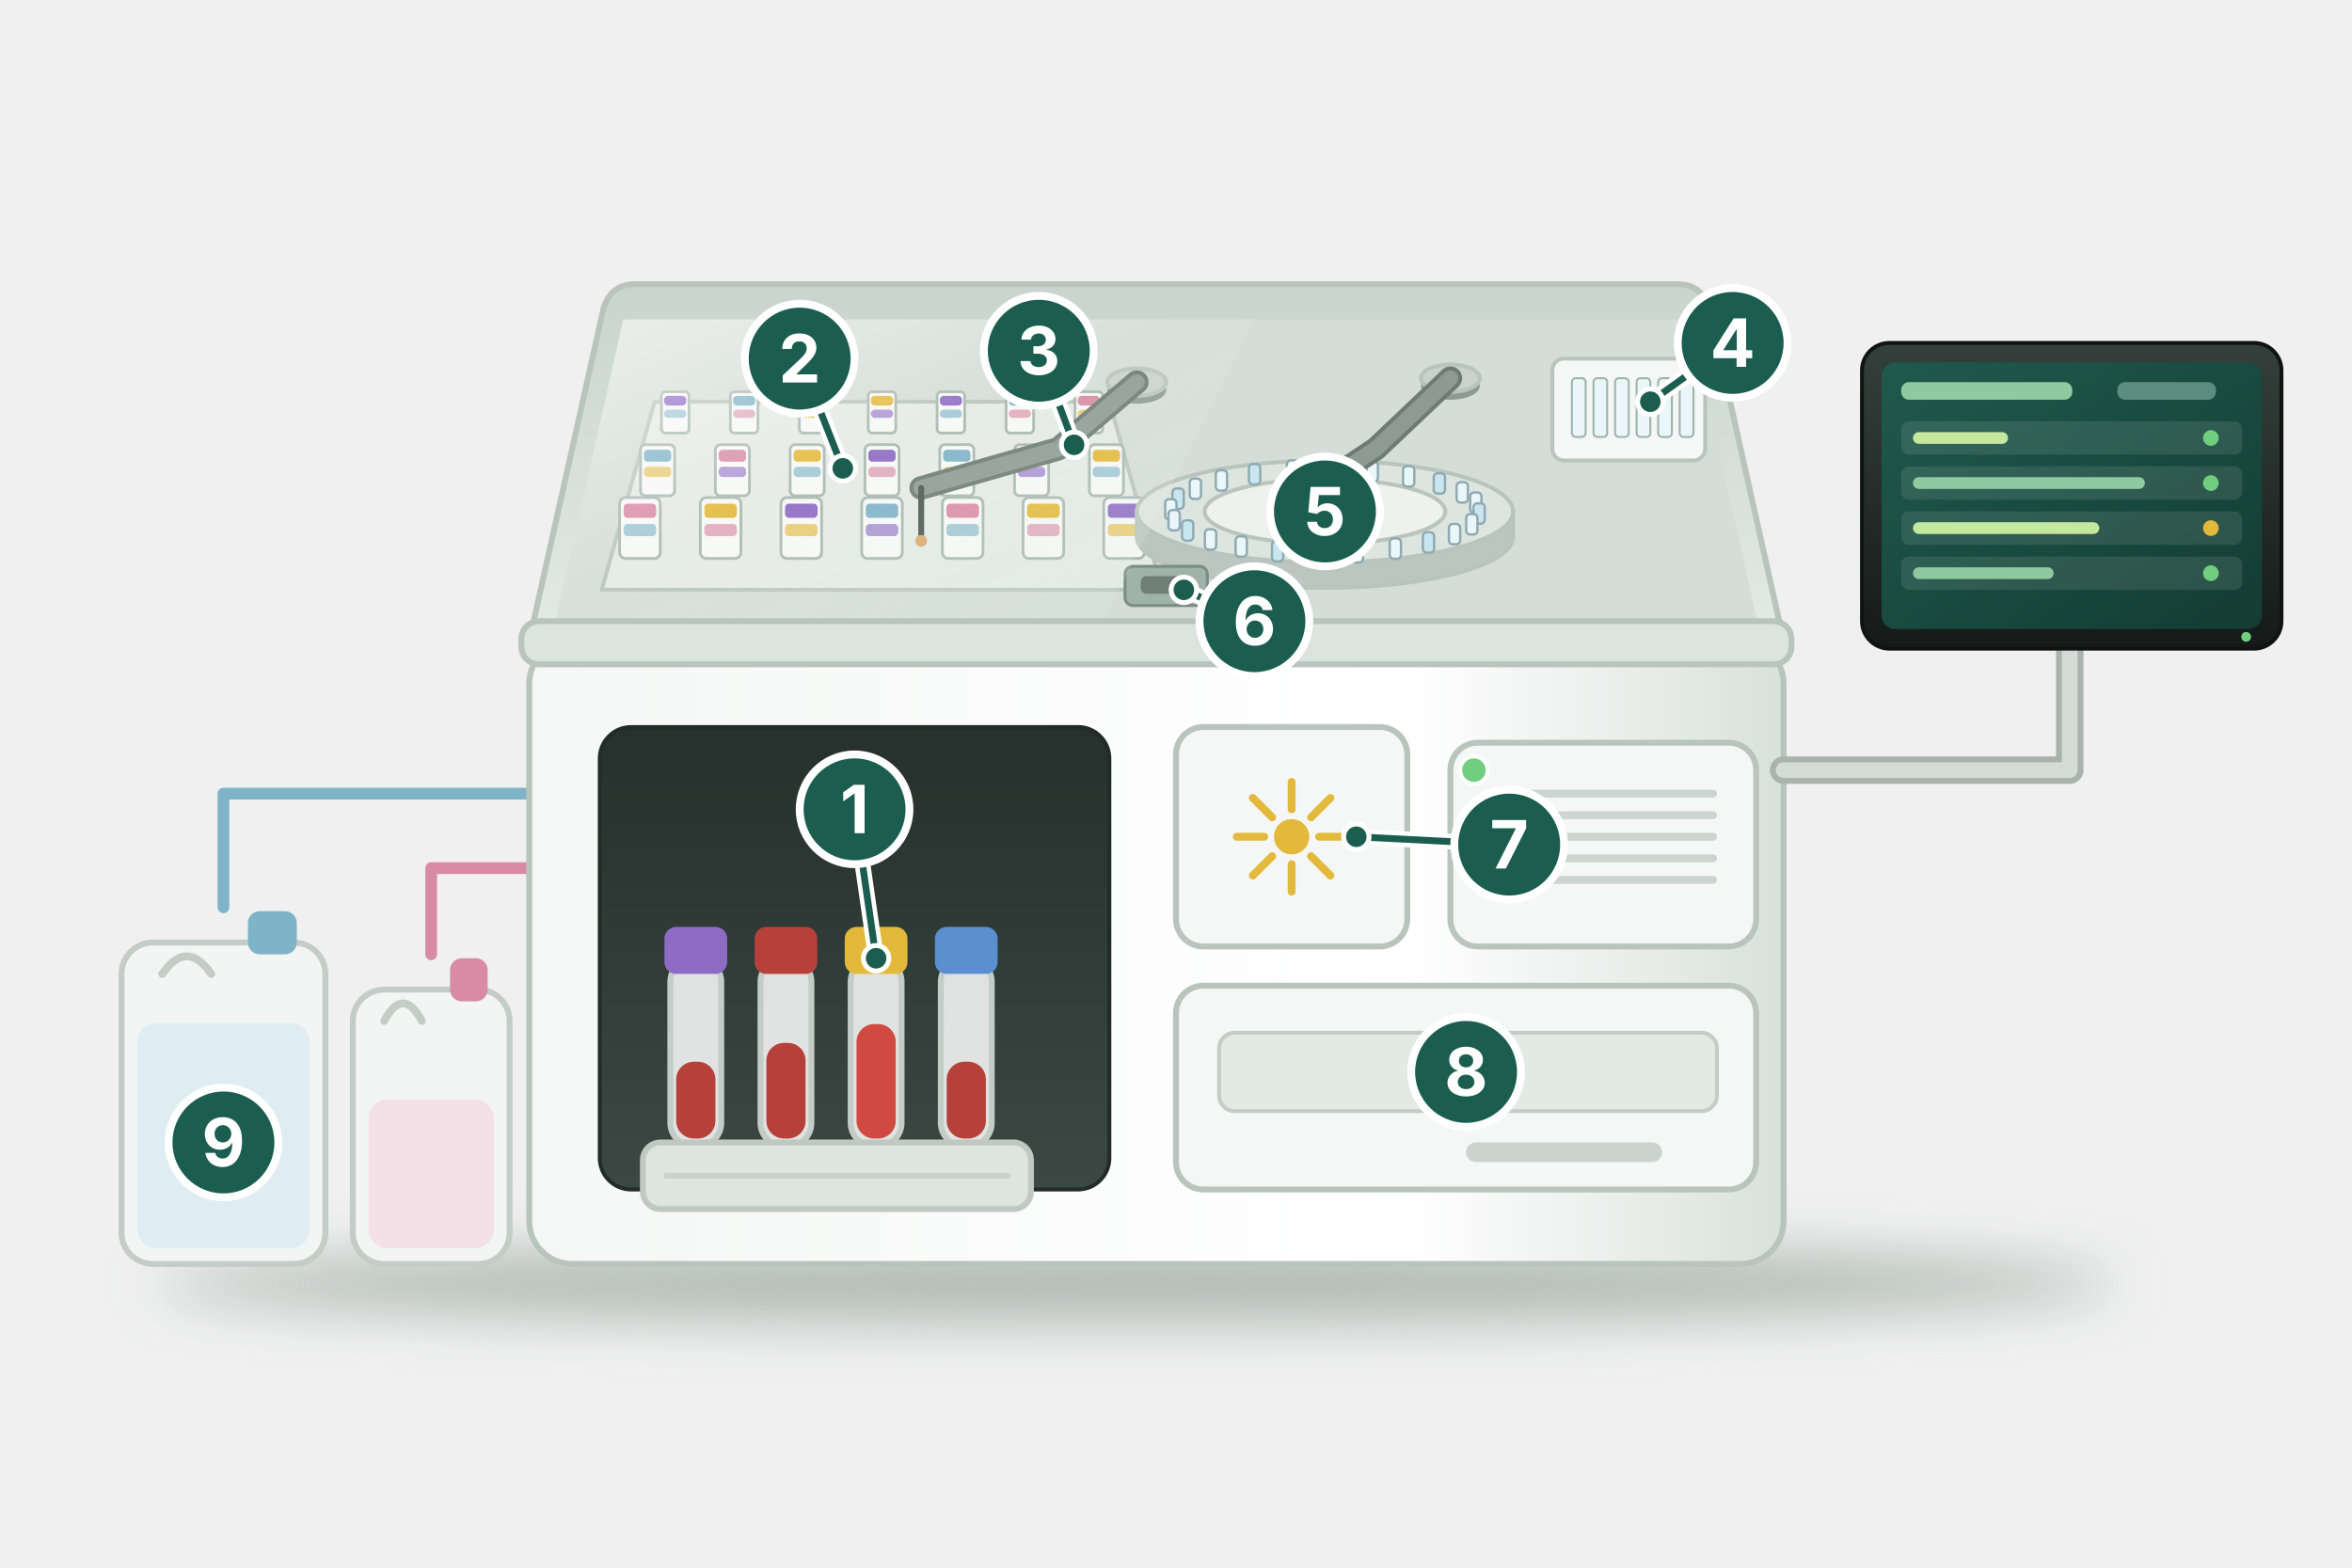
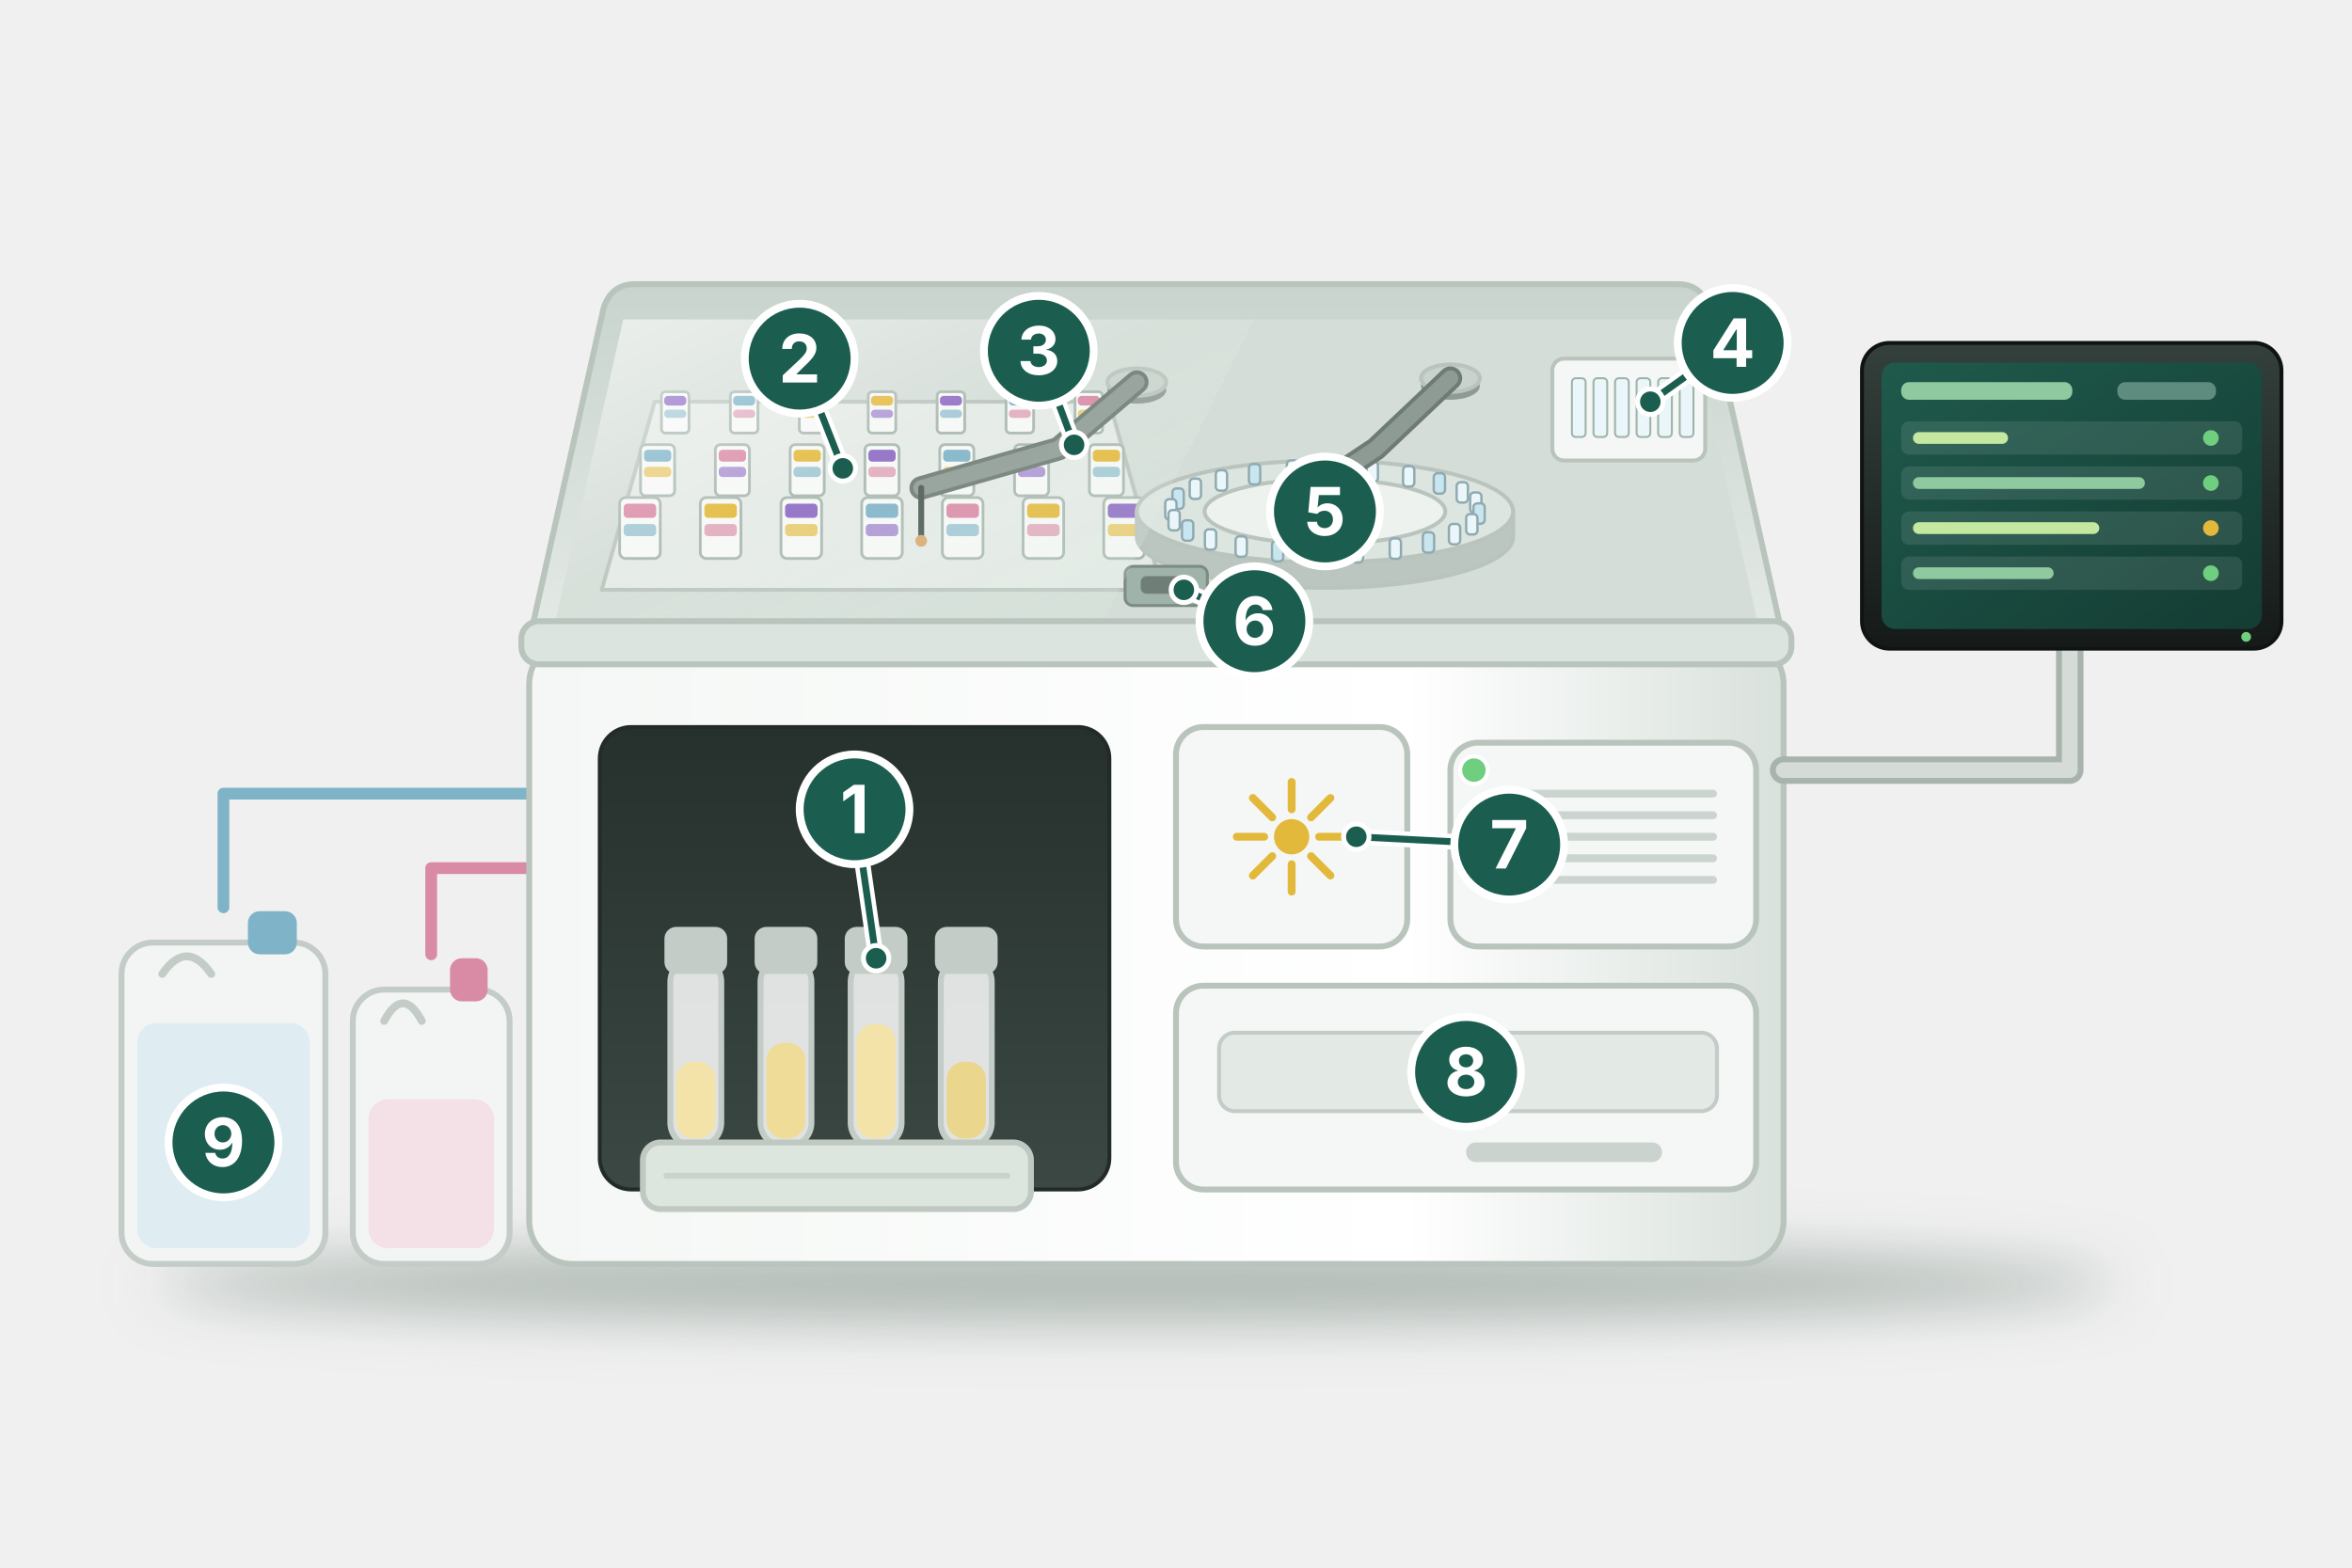
<svg xmlns="http://www.w3.org/2000/svg" viewBox="0 0 1200 800" width="1200" height="800">
  <defs>
    <linearGradient id="body" x1="0" y1="0" x2="0" y2="1">
      <stop offset="0" stop-color="#FFFFFF" />
      <stop offset="1" stop-color="#E1E7E3" />
    </linearGradient>
    <linearGradient id="bodyH" x1="0" y1="0" x2="1" y2="0">
      <stop offset="0" stop-color="#F4F7F5" />
      <stop offset="0.7" stop-color="#FFFFFF" />
      <stop offset="1" stop-color="#D9E1DC" />
    </linearGradient>
    <linearGradient id="topP" x1="0" y1="0" x2="0" y2="1">
      <stop offset="0" stop-color="#EEF2EF" />
      <stop offset="1" stop-color="#D7DFDA" />
    </linearGradient>
    <linearGradient id="deck" x1="0" y1="0" x2="0" y2="1">
      <stop offset="0" stop-color="#C9D4CE" />
      <stop offset="1" stop-color="#E4EAE6" />
    </linearGradient>
    <linearGradient id="screen" x1="0" y1="0" x2="1" y2="1">
      <stop offset="0" stop-color="#1F5A4C" />
      <stop offset="1" stop-color="#143C33" />
    </linearGradient>
    <linearGradient id="dark" x1="0" y1="0" x2="0" y2="1">
      <stop offset="0" stop-color="#34403B" />
      <stop offset="1" stop-color="#151A18" />
    </linearGradient>
    <linearGradient id="niche" x1="0" y1="0" x2="0" y2="1">
      <stop offset="0" stop-color="#26302C" />
      <stop offset="1" stop-color="#3B4843" />
    </linearGradient>
    <linearGradient id="metal" x1="0" y1="0" x2="0" y2="1">
      <stop offset="0" stop-color="#E4E9E6" />
      <stop offset="1" stop-color="#A9B4AE" />
    </linearGradient>
    <linearGradient id="glass" x1="0" y1="0" x2="1" y2="1">
      <stop offset="0" stop-color="#FFFFFF" stop-opacity="0.55" />
      <stop offset="0.45" stop-color="#FFFFFF" stop-opacity="0.08" />
      <stop offset="1" stop-color="#CFE9D9" stop-opacity="0.25" />
    </linearGradient>
    <linearGradient id="liquid" x1="0" y1="0" x2="0" y2="1">
      <stop offset="0" stop-color="#F0D36B" />
      <stop offset="1" stop-color="#E0B73A" />
    </linearGradient>
    <filter id="soft" filterUnits="userSpaceOnUse" x="0" y="0" width="1200" height="800">
      <feGaussianBlur stdDeviation="14" />
    </filter>
  </defs>
  <g transform="translate(0,-57) scale(1)">
    <ellipse cx="580" cy="712" rx="500" ry="20" fill="#6F8479" opacity="0.5" filter="url(#soft)" />
    <path d="M114 520 V 462 H 280" fill="none" stroke="#7FB3C8" stroke-width="6" stroke-linecap="round" stroke-linejoin="round" />
    <path d="M220 544 V 500 H 280" fill="none" stroke="#D98BA6" stroke-width="6" stroke-linecap="round" stroke-linejoin="round" />
    <rect x="62" y="538" width="104" height="164" rx="16" fill="#F2F5F3" stroke="#C3CCC6" stroke-width="3" />
    <rect x="70" y="579" width="88" height="115" rx="10" fill="#DCEBF2" opacity="0.85" />
    <rect x="126.48" y="522" width="24.96" height="22" rx="6" fill="#7FB3C8" />
    <path d="M82.8 554 q12.48 -18 24.96 0" fill="none" stroke="#C3CCC6" stroke-width="4" stroke-linecap="round" stroke-linejoin="round" />
    <rect x="180" y="562" width="80" height="140" rx="16" fill="#F2F5F3" stroke="#C3CCC6" stroke-width="3" />
    <rect x="188" y="618" width="64" height="76" rx="10" fill="#F5DCE5" opacity="0.85" />
    <rect x="229.6" y="546" width="19.2" height="22" rx="6" fill="#D98BA6" />
    <path d="M196 578 q9.6 -18 19.2 0" fill="none" stroke="#C3CCC6" stroke-width="4" stroke-linecap="round" stroke-linejoin="round" />
    <rect x="270" y="384" width="640" height="318" rx="22" fill="url(#bodyH)" stroke="#B9C4BD" stroke-width="3" />
    <path d="M270 384 L308 214 Q312 202 324 202 H856 Q868 202 872 214 L910 384 Z" fill="url(#deck)" stroke="#B9C4BD" stroke-width="3" stroke-linecap="round" stroke-linejoin="round" />
    <clipPath id="dc">
      <path d="M282 380 L318 220 H862 L898 380 Z" />
    </clipPath>
    <g clip-path="url(#dc)">
      <rect x="270" y="214" width="640" height="170" rx="0" fill="#D4DDD7" />
      <path d="M307 358 L334 262 H566 L593 358 Z" fill="#E4EAE6" stroke="#B9C4BD" stroke-width="2" stroke-linecap="round" stroke-linejoin="round" />
      <rect x="337.467" y="256.9" width="14.067" height="21.1" rx="2.11" fill="#F6F8F6" stroke="#A9B8AF" stroke-width="1.4" />
      <rect x="338.873" y="259.01" width="11.253" height="4.923" rx="2" fill="#8E6CC4" />
      <rect x="338.873" y="266.043" width="11.253" height="4.22" rx="2" fill="#7FB3C8" opacity="0.7" />
      <rect x="372.633" y="256.9" width="14.067" height="21.1" rx="2.11" fill="#F6F8F6" stroke="#A9B8AF" stroke-width="1.4" />
      <rect x="374.04" y="259.01" width="11.253" height="4.923" rx="2" fill="#7FB3C8" />
      <rect x="374.04" y="266.043" width="11.253" height="4.22" rx="2" fill="#D98BA6" opacity="0.7" />
      <rect x="407.8" y="256.9" width="14.067" height="21.1" rx="2.11" fill="#F6F8F6" stroke="#A9B8AF" stroke-width="1.4" />
      <rect x="409.207" y="259.01" width="11.253" height="4.923" rx="2" fill="#D98BA6" />
      <rect x="409.207" y="266.043" width="11.253" height="4.22" rx="2" fill="#E3B93C" opacity="0.7" />
      <rect x="442.967" y="256.9" width="14.067" height="21.1" rx="2.11" fill="#F6F8F6" stroke="#A9B8AF" stroke-width="1.4" />
      <rect x="444.373" y="259.01" width="11.253" height="4.923" rx="2" fill="#E3B93C" />
      <rect x="444.373" y="266.043" width="11.253" height="4.22" rx="2" fill="#8E6CC4" opacity="0.7" />
      <rect x="478.133" y="256.9" width="14.067" height="21.1" rx="2.11" fill="#F6F8F6" stroke="#A9B8AF" stroke-width="1.4" />
      <rect x="479.54" y="259.01" width="11.253" height="4.923" rx="2" fill="#8E6CC4" />
      <rect x="479.54" y="266.043" width="11.253" height="4.22" rx="2" fill="#7FB3C8" opacity="0.7" />
      <rect x="513.3" y="256.9" width="14.067" height="21.1" rx="2.11" fill="#F6F8F6" stroke="#A9B8AF" stroke-width="1.4" />
      <rect x="514.707" y="259.01" width="11.253" height="4.923" rx="2" fill="#7FB3C8" />
      <rect x="514.707" y="266.043" width="11.253" height="4.22" rx="2" fill="#D98BA6" opacity="0.7" />
      <rect x="548.467" y="256.9" width="14.067" height="21.1" rx="2.11" fill="#F6F8F6" stroke="#A9B8AF" stroke-width="1.4" />
      <rect x="549.873" y="259.01" width="11.253" height="4.923" rx="2" fill="#D98BA6" />
      <rect x="549.873" y="266.043" width="11.253" height="4.22" rx="2" fill="#E3B93C" opacity="0.7" />
      <rect x="326.8" y="283.9" width="17.4" height="26.1" rx="2.61" fill="#F6F8F6" stroke="#A9B8AF" stroke-width="1.4" />
      <rect x="328.54" y="286.51" width="13.92" height="6.09" rx="2" fill="#7FB3C8" />
      <rect x="328.54" y="295.21" width="13.92" height="5.22" rx="2" fill="#E3B93C" opacity="0.7" />
      <rect x="364.967" y="283.9" width="17.4" height="26.1" rx="2.61" fill="#F6F8F6" stroke="#A9B8AF" stroke-width="1.4" />
      <rect x="366.707" y="286.51" width="13.92" height="6.09" rx="2" fill="#D98BA6" />
      <rect x="366.707" y="295.21" width="13.92" height="5.22" rx="2" fill="#8E6CC4" opacity="0.7" />
      <rect x="403.133" y="283.9" width="17.4" height="26.1" rx="2.61" fill="#F6F8F6" stroke="#A9B8AF" stroke-width="1.4" />
      <rect x="404.873" y="286.51" width="13.92" height="6.09" rx="2" fill="#E3B93C" />
      <rect x="404.873" y="295.21" width="13.92" height="5.22" rx="2" fill="#7FB3C8" opacity="0.7" />
      <rect x="441.3" y="283.9" width="17.4" height="26.1" rx="2.61" fill="#F6F8F6" stroke="#A9B8AF" stroke-width="1.4" />
      <rect x="443.04" y="286.51" width="13.92" height="6.09" rx="2" fill="#8E6CC4" />
      <rect x="443.04" y="295.21" width="13.92" height="5.22" rx="2" fill="#D98BA6" opacity="0.7" />
      <rect x="479.467" y="283.9" width="17.4" height="26.1" rx="2.61" fill="#F6F8F6" stroke="#A9B8AF" stroke-width="1.4" />
      <rect x="481.207" y="286.51" width="13.92" height="6.09" rx="2" fill="#7FB3C8" />
      <rect x="481.207" y="295.21" width="13.92" height="5.22" rx="2" fill="#E3B93C" opacity="0.7" />
      <rect x="517.633" y="283.9" width="17.4" height="26.1" rx="2.61" fill="#F6F8F6" stroke="#A9B8AF" stroke-width="1.4" />
      <rect x="519.373" y="286.51" width="13.92" height="6.09" rx="2" fill="#D98BA6" />
      <rect x="519.373" y="295.21" width="13.92" height="5.22" rx="2" fill="#8E6CC4" opacity="0.7" />
      <rect x="555.8" y="283.9" width="17.4" height="26.1" rx="2.61" fill="#F6F8F6" stroke="#A9B8AF" stroke-width="1.4" />
      <rect x="557.54" y="286.51" width="13.92" height="6.09" rx="2" fill="#E3B93C" />
      <rect x="557.54" y="295.21" width="13.92" height="5.22" rx="2" fill="#7FB3C8" opacity="0.7" />
      <rect x="316.133" y="310.9" width="20.733" height="31.1" rx="3.11" fill="#F6F8F6" stroke="#A9B8AF" stroke-width="1.4" />
      <rect x="318.207" y="314.01" width="16.587" height="7.257" rx="2" fill="#D98BA6" />
      <rect x="318.207" y="324.377" width="16.587" height="6.22" rx="2" fill="#7FB3C8" opacity="0.7" />
      <rect x="357.3" y="310.9" width="20.733" height="31.1" rx="3.11" fill="#F6F8F6" stroke="#A9B8AF" stroke-width="1.4" />
      <rect x="359.373" y="314.01" width="16.587" height="7.257" rx="2" fill="#E3B93C" />
      <rect x="359.373" y="324.377" width="16.587" height="6.22" rx="2" fill="#D98BA6" opacity="0.7" />
      <rect x="398.467" y="310.9" width="20.733" height="31.1" rx="3.11" fill="#F6F8F6" stroke="#A9B8AF" stroke-width="1.4" />
      <rect x="400.54" y="314.01" width="16.587" height="7.257" rx="2" fill="#8E6CC4" />
      <rect x="400.54" y="324.377" width="16.587" height="6.22" rx="2" fill="#E3B93C" opacity="0.7" />
      <rect x="439.633" y="310.9" width="20.733" height="31.1" rx="3.11" fill="#F6F8F6" stroke="#A9B8AF" stroke-width="1.4" />
      <rect x="441.707" y="314.01" width="16.587" height="7.257" rx="2" fill="#7FB3C8" />
      <rect x="441.707" y="324.377" width="16.587" height="6.22" rx="2" fill="#8E6CC4" opacity="0.7" />
      <rect x="480.8" y="310.9" width="20.733" height="31.1" rx="3.11" fill="#F6F8F6" stroke="#A9B8AF" stroke-width="1.4" />
      <rect x="482.873" y="314.01" width="16.587" height="7.257" rx="2" fill="#D98BA6" />
      <rect x="482.873" y="324.377" width="16.587" height="6.22" rx="2" fill="#7FB3C8" opacity="0.7" />
      <rect x="521.967" y="310.9" width="20.733" height="31.1" rx="3.11" fill="#F6F8F6" stroke="#A9B8AF" stroke-width="1.4" />
      <rect x="524.04" y="314.01" width="16.587" height="7.257" rx="2" fill="#E3B93C" />
      <rect x="524.04" y="324.377" width="16.587" height="6.22" rx="2" fill="#D98BA6" opacity="0.7" />
      <rect x="563.133" y="310.9" width="20.733" height="31.1" rx="3.11" fill="#F6F8F6" stroke="#A9B8AF" stroke-width="1.4" />
      <rect x="565.207" y="314.01" width="16.587" height="7.257" rx="2" fill="#8E6CC4" />
      <rect x="565.207" y="324.377" width="16.587" height="6.22" rx="2" fill="#E3B93C" opacity="0.7" />
      <path d="M580.0 318.0 V331.0 A96.0 26.0 0 0 0 772.0 331.0 V318.0 Z" fill="#BAC6BF" stroke="#B9C4BD" stroke-width="2" stroke-linejoin="round" />
      <ellipse cx="676.0" cy="318.0" rx="96.0" ry="26.0" fill="#DDE5E0" stroke="#B9C4BD" stroke-width="2" />
      <ellipse cx="676.0" cy="318.0" rx="61.4" ry="16.6" fill="#EEF2EF" stroke="#B9C4BD" stroke-width="2" />
      <rect x="677.054" y="291.507" width="5.76" height="10.4" rx="2" fill="#C9E6F0" stroke="#8FAAB0" stroke-width="1.2" />
      <rect x="656.572" y="291.956" width="5.76" height="10.4" rx="2" fill="#EAF6FA" stroke="#8FAAB0" stroke-width="1.2" />
      <rect x="697.269" y="292.508" width="5.76" height="10.4" rx="2" fill="#EAF6FA" stroke="#8FAAB0" stroke-width="1.2" />
      <rect x="637.216" y="293.827" width="5.76" height="10.4" rx="2" fill="#C9E6F0" stroke="#8FAAB0" stroke-width="1.2" />
      <rect x="715.838" y="294.892" width="5.76" height="10.4" rx="2" fill="#EAF6FA" stroke="#8FAAB0" stroke-width="1.2" />
      <rect x="620.308" y="296.99" width="5.76" height="10.4" rx="2" fill="#EAF6FA" stroke="#8FAAB0" stroke-width="1.2" />
      <rect x="731.496" y="298.497" width="5.76" height="10.4" rx="2" fill="#C9E6F0" stroke="#8FAAB0" stroke-width="1.2" />
      <rect x="606.999" y="301.231" width="5.76" height="10.4" rx="2" fill="#EAF6FA" stroke="#8FAAB0" stroke-width="1.2" />
      <rect x="743.176" y="303.076" width="5.76" height="10.4" rx="2" fill="#EAF6FA" stroke="#8FAAB0" stroke-width="1.2" />
      <rect x="598.196" y="306.26" width="5.76" height="10.4" rx="2" fill="#C9E6F0" stroke="#8FAAB0" stroke-width="1.2" />
      <rect x="750.081" y="308.318" width="5.76" height="10.4" rx="2" fill="#EAF6FA" stroke="#8FAAB0" stroke-width="1.2" />
      <rect x="594.498" y="311.734" width="5.76" height="10.4" rx="2" fill="#EAF6FA" stroke="#8FAAB0" stroke-width="1.2" />
      <rect x="751.742" y="313.866" width="5.76" height="10.4" rx="2" fill="#C9E6F0" stroke="#8FAAB0" stroke-width="1.2" />
      <rect x="596.159" y="317.282" width="5.76" height="10.4" rx="2" fill="#EAF6FA" stroke="#8FAAB0" stroke-width="1.2" />
      <rect x="748.044" y="319.34" width="5.76" height="10.4" rx="2" fill="#EAF6FA" stroke="#8FAAB0" stroke-width="1.2" />
      <rect x="603.064" y="322.524" width="5.76" height="10.4" rx="2" fill="#C9E6F0" stroke="#8FAAB0" stroke-width="1.2" />
      <rect x="739.241" y="324.369" width="5.76" height="10.4" rx="2" fill="#EAF6FA" stroke="#8FAAB0" stroke-width="1.2" />
      <rect x="614.744" y="327.103" width="5.76" height="10.4" rx="2" fill="#EAF6FA" stroke="#8FAAB0" stroke-width="1.2" />
      <rect x="725.932" y="328.61" width="5.76" height="10.4" rx="2" fill="#C9E6F0" stroke="#8FAAB0" stroke-width="1.2" />
      <rect x="630.402" y="330.708" width="5.76" height="10.4" rx="2" fill="#EAF6FA" stroke="#8FAAB0" stroke-width="1.2" />
      <rect x="709.024" y="331.773" width="5.76" height="10.4" rx="2" fill="#EAF6FA" stroke="#8FAAB0" stroke-width="1.2" />
      <rect x="648.971" y="333.092" width="5.76" height="10.4" rx="2" fill="#C9E6F0" stroke="#8FAAB0" stroke-width="1.2" />
      <rect x="689.668" y="333.644" width="5.76" height="10.4" rx="2" fill="#EAF6FA" stroke="#8FAAB0" stroke-width="1.2" />
      <rect x="669.186" y="334.093" width="5.76" height="10.4" rx="2" fill="#EAF6FA" stroke="#8FAAB0" stroke-width="1.2" />
      <rect x="792" y="240" width="78" height="52" rx="6" fill="#F4F7F5" stroke="#B9C4BD" stroke-width="2" />
      <rect x="802" y="250" width="7" height="30" rx="2" fill="#EAF6FA" stroke="#9FB3AA" stroke-width="1" />
      <rect x="813" y="250" width="7" height="30" rx="2" fill="#EAF6FA" stroke="#9FB3AA" stroke-width="1" />
      <rect x="824" y="250" width="7" height="30" rx="2" fill="#EAF6FA" stroke="#9FB3AA" stroke-width="1" />
      <rect x="835" y="250" width="7" height="30" rx="2" fill="#EAF6FA" stroke="#9FB3AA" stroke-width="1" />
      <rect x="846" y="250" width="7" height="30" rx="2" fill="#EAF6FA" stroke="#9FB3AA" stroke-width="1" />
      <rect x="857" y="250" width="7" height="30" rx="2" fill="#EAF6FA" stroke="#9FB3AA" stroke-width="1" />
      <ellipse cx="580.0" cy="256.0" rx="15.0" ry="7.0" fill="#8E9B94" />
      <ellipse cx="580.0" cy="252.0" rx="15.0" ry="7.0" fill="#C9D2CC" stroke="#B9C4BD" stroke-width="2" />
      <path d="M580 252 L540 286 L470 306" fill="none" stroke="#6E7B74" stroke-width="12" stroke-linecap="round" stroke-linejoin="round" />
      <path d="M580 252 L540 286 L470 306" fill="none" stroke="#8E9B94" stroke-width="8" stroke-linecap="round" stroke-linejoin="round" />
      <line x1="470" y1="306" x2="470" y2="330" stroke="#4C5853" stroke-width="3" stroke-linecap="round" />
      <ellipse cx="470.0" cy="333.0" rx="3.0" ry="3.0" fill="#D7A96B" />
      <ellipse cx="740.0" cy="254.0" rx="15.0" ry="7.0" fill="#8E9B94" />
      <ellipse cx="740.0" cy="250.0" rx="15.0" ry="7.0" fill="#C9D2CC" stroke="#B9C4BD" stroke-width="2" />
      <path d="M740 250 L702 286 L672 306" fill="none" stroke="#6E7B74" stroke-width="12" stroke-linecap="round" stroke-linejoin="round" />
      <path d="M740 250 L702 286 L672 306" fill="none" stroke="#8E9B94" stroke-width="8" stroke-linecap="round" stroke-linejoin="round" />
      <line x1="672" y1="306" x2="672" y2="330" stroke="#4C5853" stroke-width="3" stroke-linecap="round" />
      <ellipse cx="672.0" cy="333.0" rx="3.0" ry="3.0" fill="#D7A96B" />
      <rect x="574" y="346" width="42" height="20" rx="4" fill="#9FB3AA" stroke="#7C8C84" stroke-width="1.5" />
      <rect x="582" y="351" width="26" height="9" rx="3" fill="#6F7F77" />
    </g>
    <path d="M282 380 L318 220 H640 L560 380 Z" fill="url(#glass)" />
    <rect x="266" y="374" width="648" height="22" rx="9" fill="#DCE4DF" stroke="#B9C4BD" stroke-width="3" />
    <rect x="306" y="428" width="260" height="236" rx="16" fill="url(#niche)" stroke="#232B28" stroke-width="2" />
    <rect x="342" y="546" width="26" height="96" rx="12" fill="#FFFFFFD9" stroke="#C3CCC6" stroke-width="3" />
-     <rect x="345" y="598.8" width="20" height="39.2" rx="9" fill="#B6403A" />
-     <rect x="339" y="530" width="32" height="24" rx="6" fill="#8E6CC4" />
+     <rect x="345" y="598.8" width="20" height="39.2" rx="9" fill="#F3E3A8" />
+     <rect x="339" y="530" width="32" height="24" rx="6" fill="#C3CCC6" />
    <rect x="388" y="546" width="26" height="96" rx="12" fill="#FFFFFFD9" stroke="#C3CCC6" stroke-width="3" />
-     <rect x="391" y="589.2" width="20" height="48.8" rx="9" fill="#B6403A" />
-     <rect x="385" y="530" width="32" height="24" rx="6" fill="#B6403A" />
+     <rect x="391" y="589.2" width="20" height="48.8" rx="9" fill="#EFDC98" />
+     <rect x="385" y="530" width="32" height="24" rx="6" fill="#C3CCC6" />
    <rect x="434" y="546" width="26" height="96" rx="12" fill="#FFFFFFD9" stroke="#C3CCC6" stroke-width="3" />
-     <rect x="437" y="579.6" width="20" height="58.4" rx="9" fill="#D14A42" />
-     <rect x="431" y="530" width="32" height="24" rx="6" fill="#E3B93C" />
+     <rect x="437" y="579.6" width="20" height="58.4" rx="9" fill="#F3E3A8" />
+     <rect x="431" y="530" width="32" height="24" rx="6" fill="#C3CCC6" />
    <rect x="480" y="546" width="26" height="96" rx="12" fill="#FFFFFFD9" stroke="#C3CCC6" stroke-width="3" />
-     <rect x="483" y="598.8" width="20" height="39.2" rx="9" fill="#B6403A" />
-     <rect x="477" y="530" width="32" height="24" rx="6" fill="#5B8FD0" />
+     <rect x="483" y="598.8" width="20" height="39.2" rx="9" fill="#EBD68E" />
+     <rect x="477" y="530" width="32" height="24" rx="6" fill="#C3CCC6" />
    <rect x="328" y="640" width="198" height="34" rx="9" fill="#DDE5DF" stroke="#BFC9C2" stroke-width="3" />
    <line x1="340" y1="657" x2="514" y2="657" stroke="#C9D2CC" stroke-width="3" stroke-linecap="round" />
    <rect x="600" y="428" width="118" height="112" rx="14" fill="#F4F7F5" stroke="#B9C4BD" stroke-width="3" />
    <g transform="translate(659,484)">
      <line x1="14" y1="0" x2="28" y2="0" stroke="#E3B93C" stroke-width="4" stroke-linecap="round" />
      <line x1="9.899" y1="9.899" x2="19.799" y2="19.799" stroke="#E3B93C" stroke-width="4" stroke-linecap="round" />
      <line x1="8.57253e-16" y1="14" x2="1.71451e-15" y2="28" stroke="#E3B93C" stroke-width="4" stroke-linecap="round" />
      <line x1="-9.899" y1="9.899" x2="-19.799" y2="19.799" stroke="#E3B93C" stroke-width="4" stroke-linecap="round" />
      <line x1="-14" y1="1.71451e-15" x2="-28" y2="3.42901e-15" stroke="#E3B93C" stroke-width="4" stroke-linecap="round" />
      <line x1="-9.899" y1="-9.899" x2="-19.799" y2="-19.799" stroke="#E3B93C" stroke-width="4" stroke-linecap="round" />
      <line x1="-2.57176e-15" y1="-14" x2="-5.14352e-15" y2="-28" stroke="#E3B93C" stroke-width="4" stroke-linecap="round" />
      <line x1="9.899" y1="-9.899" x2="19.799" y2="-19.799" stroke="#E3B93C" stroke-width="4" stroke-linecap="round" />
      <ellipse cx="0.0" cy="0.0" rx="9.0" ry="9.0" fill="#E3B93C" />
    </g>
    <rect x="740" y="436" width="156" height="104" rx="14" fill="#F4F7F5" stroke="#B9C4BD" stroke-width="3" />
    <line x1="762" y1="462" x2="874" y2="462" stroke="#CBD4CE" stroke-width="4" stroke-linecap="round" />
    <line x1="762" y1="473" x2="874" y2="473" stroke="#CBD4CE" stroke-width="4" stroke-linecap="round" />
    <line x1="762" y1="484" x2="874" y2="484" stroke="#CBD4CE" stroke-width="4" stroke-linecap="round" />
    <line x1="762" y1="495" x2="874" y2="495" stroke="#CBD4CE" stroke-width="4" stroke-linecap="round" />
    <line x1="762" y1="506" x2="874" y2="506" stroke="#CBD4CE" stroke-width="4" stroke-linecap="round" />
    <ellipse cx="752.0" cy="450.0" rx="7.0" ry="7.0" fill="#6FCF7F" stroke="#FFFFFF" stroke-width="2" />
    <rect x="600" y="560" width="296" height="104" rx="14" fill="#F4F7F5" stroke="#B9C4BD" stroke-width="3" />
    <rect x="622" y="584" width="254" height="40" rx="8" fill="#E3E9E5" stroke="#C3CCC6" stroke-width="2" />
    <rect x="748" y="640" width="100" height="10" rx="5" fill="#CBD3CE" />
    <path d="M910 450 L1056 450 L1056 388" fill="none" stroke="#A8B3AC" stroke-width="14" stroke-linecap="round" stroke-linejoin="round" />
    <path d="M910 450 L1056 450 L1056 388" fill="none" stroke="#D5DCD8" stroke-width="8" stroke-linecap="round" stroke-linejoin="round" />
    <rect x="950" y="232" width="214" height="156" rx="14" fill="url(#dark)" stroke="#0F1412" stroke-width="2" />
    <rect x="960" y="242" width="194" height="136" rx="7" fill="url(#screen)" />
    <g transform="translate(960,242)">
      <rect x="10" y="10" width="87.3" height="9" rx="4" fill="#8FC9A0" />
      <rect x="120.28" y="10" width="50.32" height="9" rx="4" fill="#5E8C7E" />
      <rect x="10" y="30" width="174" height="17" rx="4" fill="#FFFFFF" opacity="0.10" />
      <rect x="16" y="35.5" width="48.5" height="6" rx="3" fill="#C5E8A1" />
      <ellipse cx="168.0" cy="38.5" rx="4.0" ry="4.0" fill="#6FCF7F" />
      <rect x="10" y="53" width="174" height="17" rx="4" fill="#FFFFFF" opacity="0.10" />
      <rect x="16" y="58.5" width="118.34" height="6" rx="3" fill="#8FC9A0" />
      <ellipse cx="168.0" cy="61.5" rx="4.0" ry="4.0" fill="#6FCF7F" />
      <rect x="10" y="76" width="174" height="17" rx="4" fill="#FFFFFF" opacity="0.10" />
      <rect x="16" y="81.5" width="95.06" height="6" rx="3" fill="#C5E8A1" />
      <ellipse cx="168.0" cy="84.5" rx="4.0" ry="4.0" fill="#E3B93C" />
      <rect x="10" y="99" width="174" height="17" rx="4" fill="#FFFFFF" opacity="0.10" />
      <rect x="16" y="104.5" width="71.78" height="6" rx="3" fill="#8FC9A0" />
      <ellipse cx="168.0" cy="107.5" rx="4.0" ry="4.0" fill="#6FCF7F" />
    </g>
    <ellipse cx="1146.0" cy="382.0" rx="2.5" ry="2.5" fill="#6FCF7F" />
  </g>
  <g id="callouts" font-family="Inter, Arial, sans-serif" font-weight="700" text-anchor="middle">
    <g class="callout" data-n="1">
      <line x1="440.011" y1="440.711" x2="447" y2="489" stroke="#FFFFFF" stroke-width="8" stroke-linecap="round" />
      <line x1="440.011" y1="440.711" x2="447" y2="489" stroke="#1B5E50" stroke-width="3.5" stroke-linecap="round" />
      <ellipse cx="447.0" cy="489.0" rx="6.5" ry="6.5" fill="#1B5E50" stroke="#FFFFFF" stroke-width="2.5" />
      <ellipse cx="436.0" cy="413.0" rx="28.0" ry="28.0" fill="#1B5E50" stroke="#FFFFFF" stroke-width="4" />
      <text x="436.0" y="425.2" font-size="34" fill="#FFFFFF">1</text>
    </g>
    <g class="callout" data-n="2">
      <line x1="418.238" y1="209.061" x2="430" y2="239" stroke="#FFFFFF" stroke-width="8" stroke-linecap="round" />
      <line x1="418.238" y1="209.061" x2="430" y2="239" stroke="#1B5E50" stroke-width="3.5" stroke-linecap="round" />
      <ellipse cx="430.0" cy="239.0" rx="6.5" ry="6.5" fill="#1B5E50" stroke="#FFFFFF" stroke-width="2.5" />
      <ellipse cx="408.0" cy="183.0" rx="28.0" ry="28.0" fill="#1B5E50" stroke="#FFFFFF" stroke-width="4" />
      <text x="408.0" y="195.2" font-size="34" fill="#FFFFFF">2</text>
    </g>
    <g class="callout" data-n="3">
      <line x1="539.831" y1="205.217" x2="548" y2="227" stroke="#FFFFFF" stroke-width="8" stroke-linecap="round" />
      <line x1="539.831" y1="205.217" x2="548" y2="227" stroke="#1B5E50" stroke-width="3.5" stroke-linecap="round" />
      <ellipse cx="548.0" cy="227.0" rx="6.5" ry="6.5" fill="#1B5E50" stroke="#FFFFFF" stroke-width="2.5" />
      <ellipse cx="530.0" cy="179.0" rx="28.0" ry="28.0" fill="#1B5E50" stroke="#FFFFFF" stroke-width="4" />
      <text x="530.0" y="191.2" font-size="34" fill="#FFFFFF">3</text>
    </g>
    <g class="callout" data-n="4">
      <line x1="861.215" y1="191.275" x2="842" y2="205" stroke="#FFFFFF" stroke-width="8" stroke-linecap="round" />
      <line x1="861.215" y1="191.275" x2="842" y2="205" stroke="#1B5E50" stroke-width="3.5" stroke-linecap="round" />
      <ellipse cx="842.0" cy="205.0" rx="6.5" ry="6.5" fill="#1B5E50" stroke="#FFFFFF" stroke-width="2.5" />
      <ellipse cx="884.0" cy="175.0" rx="28.0" ry="28.0" fill="#1B5E50" stroke="#FFFFFF" stroke-width="4" />
      <text x="884.0" y="187.2" font-size="34" fill="#FFFFFF">4</text>
    </g>
    <g class="callout" data-n="5">
      <ellipse cx="676.0" cy="261.0" rx="28.0" ry="28.0" fill="#1B5E50" stroke="#FFFFFF" stroke-width="4" />
      <text x="676.0" y="273.2" font-size="34" fill="#FFFFFF">5</text>
    </g>
    <g class="callout" data-n="6">
      <line x1="614.413" y1="305.628" x2="604" y2="301" stroke="#FFFFFF" stroke-width="8" stroke-linecap="round" />
      <line x1="614.413" y1="305.628" x2="604" y2="301" stroke="#1B5E50" stroke-width="3.5" stroke-linecap="round" />
      <ellipse cx="604.0" cy="301.0" rx="6.5" ry="6.5" fill="#1B5E50" stroke="#FFFFFF" stroke-width="2.5" />
      <ellipse cx="640.0" cy="317.0" rx="28.0" ry="28.0" fill="#1B5E50" stroke="#FFFFFF" stroke-width="4" />
      <text x="640.0" y="329.2" font-size="34" fill="#FFFFFF">6</text>
    </g>
    <g class="callout" data-n="7">
      <line x1="742.037" y1="429.566" x2="692" y2="427" stroke="#FFFFFF" stroke-width="8" stroke-linecap="round" />
      <line x1="742.037" y1="429.566" x2="692" y2="427" stroke="#1B5E50" stroke-width="3.5" stroke-linecap="round" />
      <ellipse cx="692.0" cy="427.0" rx="6.5" ry="6.5" fill="#1B5E50" stroke="#FFFFFF" stroke-width="2.5" />
      <ellipse cx="770.0" cy="431.0" rx="28.0" ry="28.0" fill="#1B5E50" stroke="#FFFFFF" stroke-width="4" />
      <text x="770.0" y="443.2" font-size="34" fill="#FFFFFF">7</text>
    </g>
    <g class="callout" data-n="8">
      <ellipse cx="748.0" cy="547.0" rx="28.0" ry="28.0" fill="#1B5E50" stroke="#FFFFFF" stroke-width="4" />
      <text x="748.0" y="559.2" font-size="34" fill="#FFFFFF">8</text>
    </g>
    <g class="callout" data-n="9">
      <ellipse cx="114.0" cy="583.0" rx="28.0" ry="28.0" fill="#1B5E50" stroke="#FFFFFF" stroke-width="4" />
      <text x="114.0" y="595.2" font-size="34" fill="#FFFFFF">9</text>
    </g>
  </g>
</svg>
